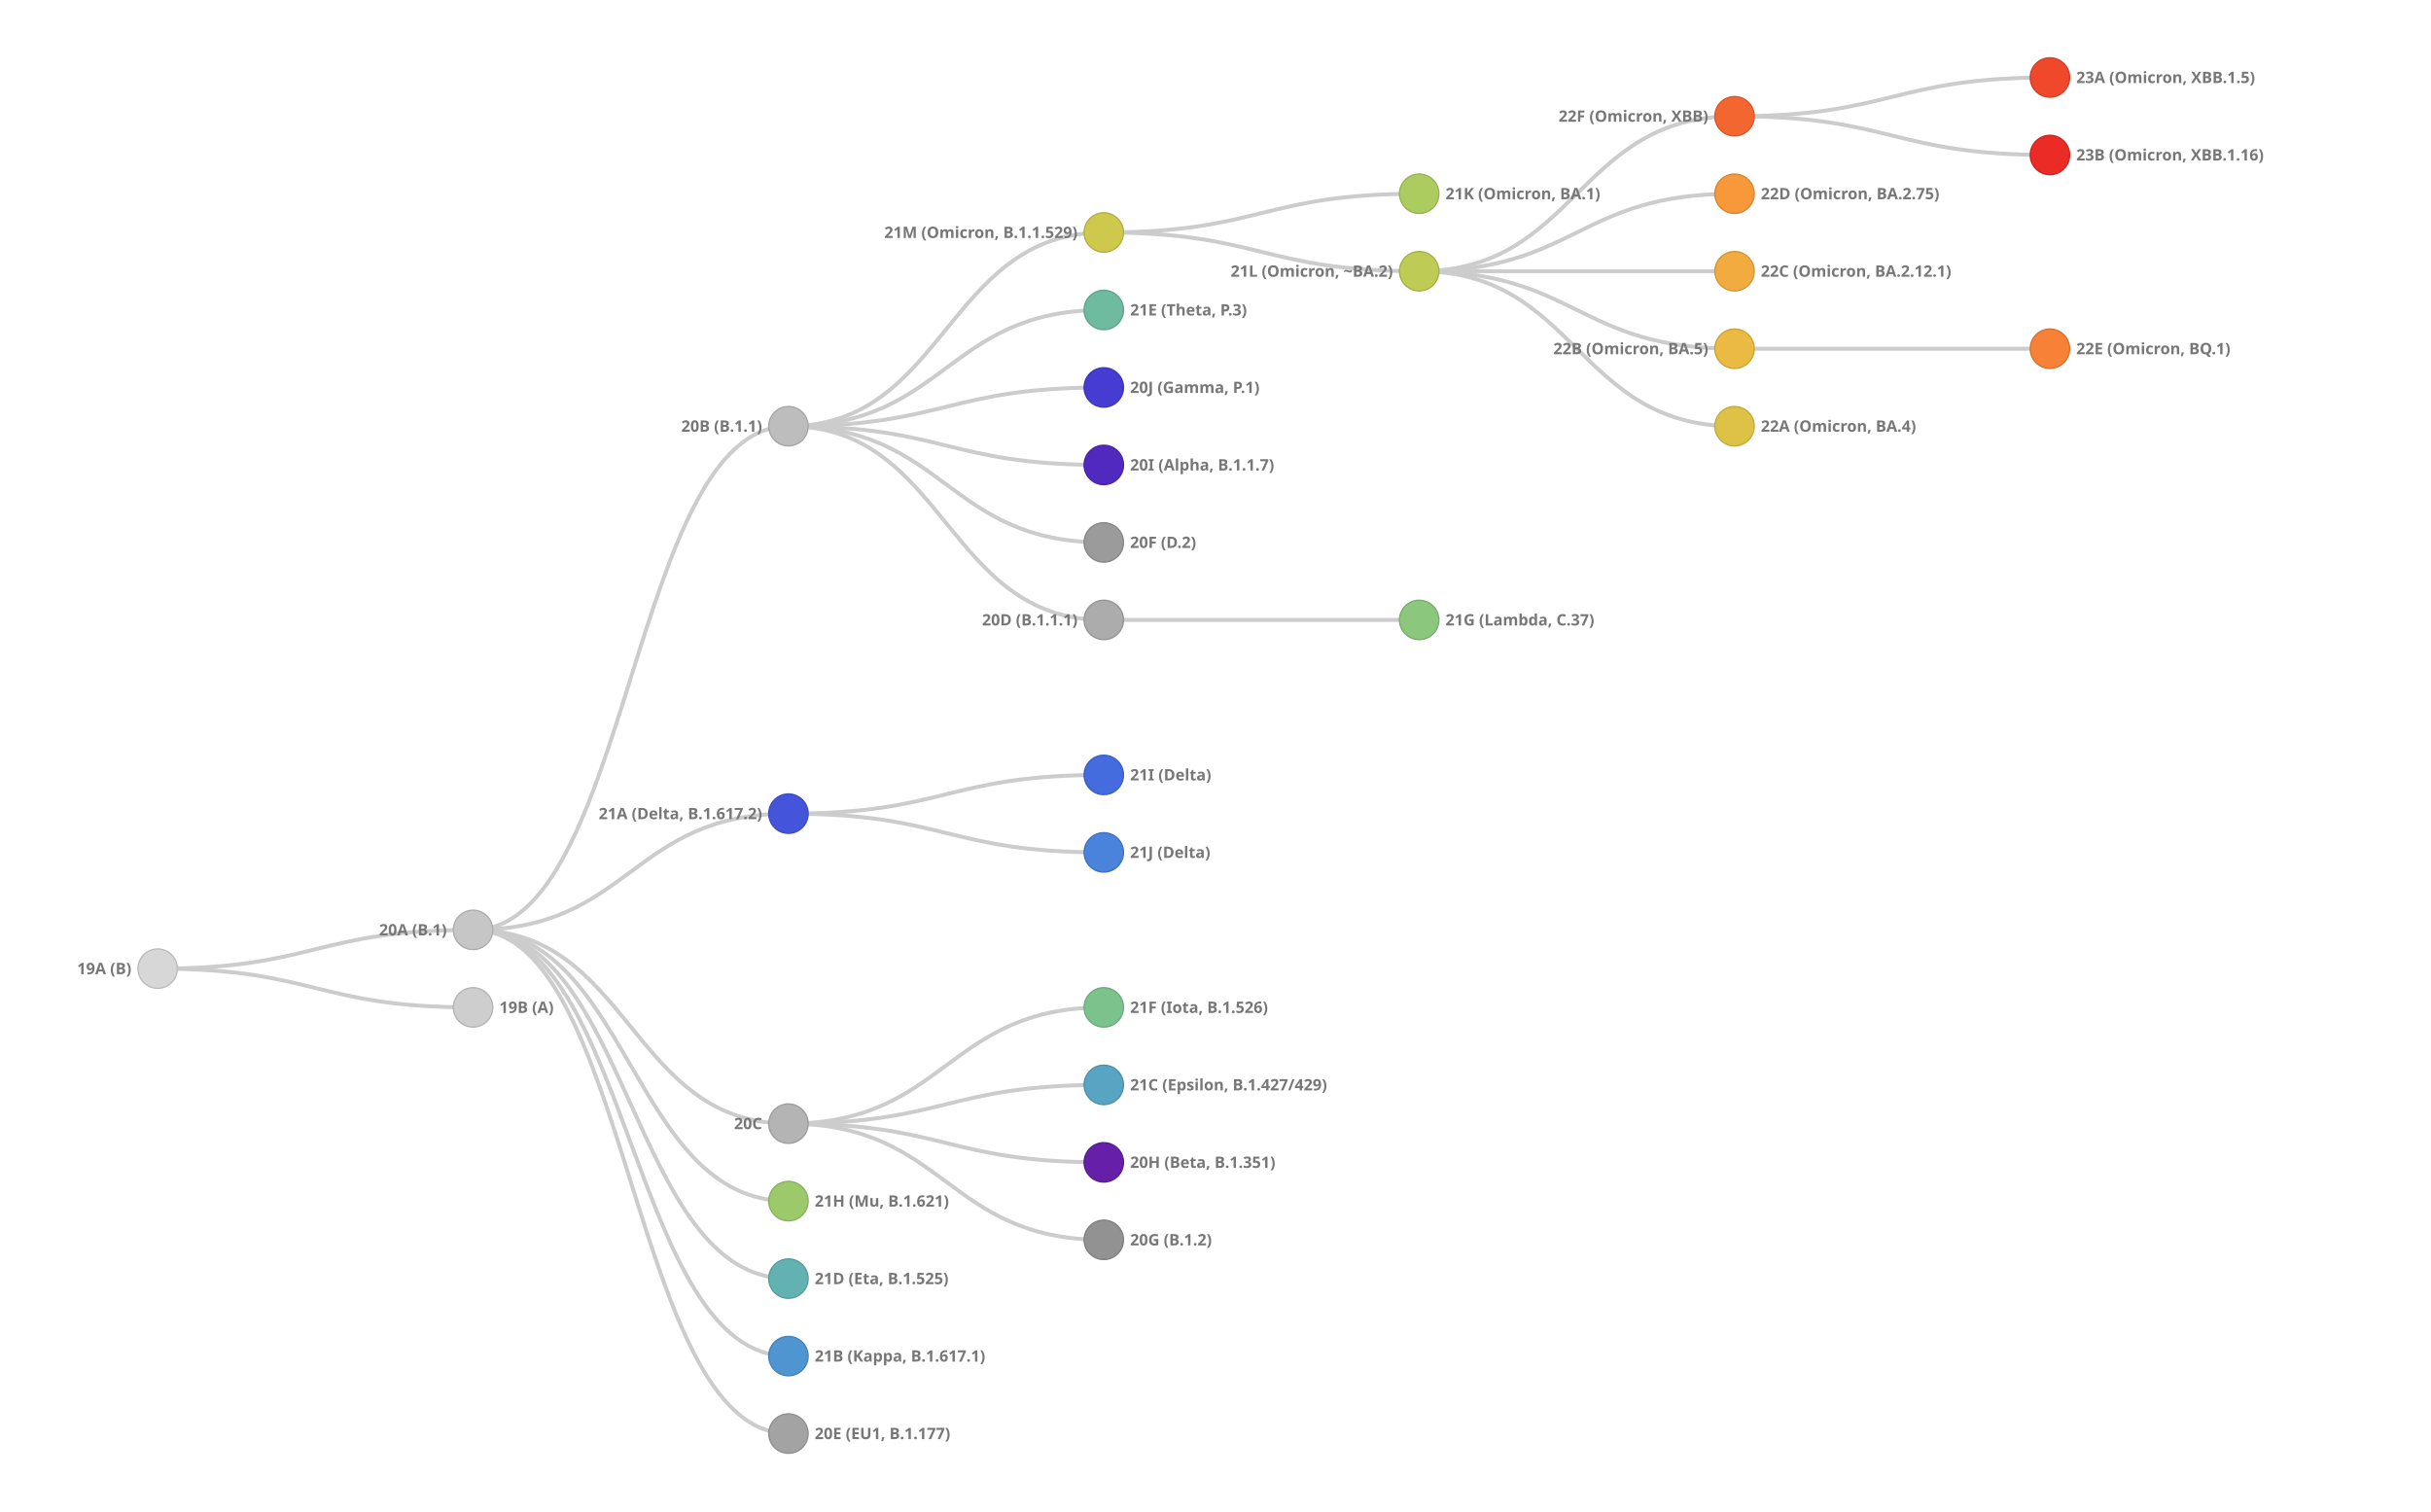
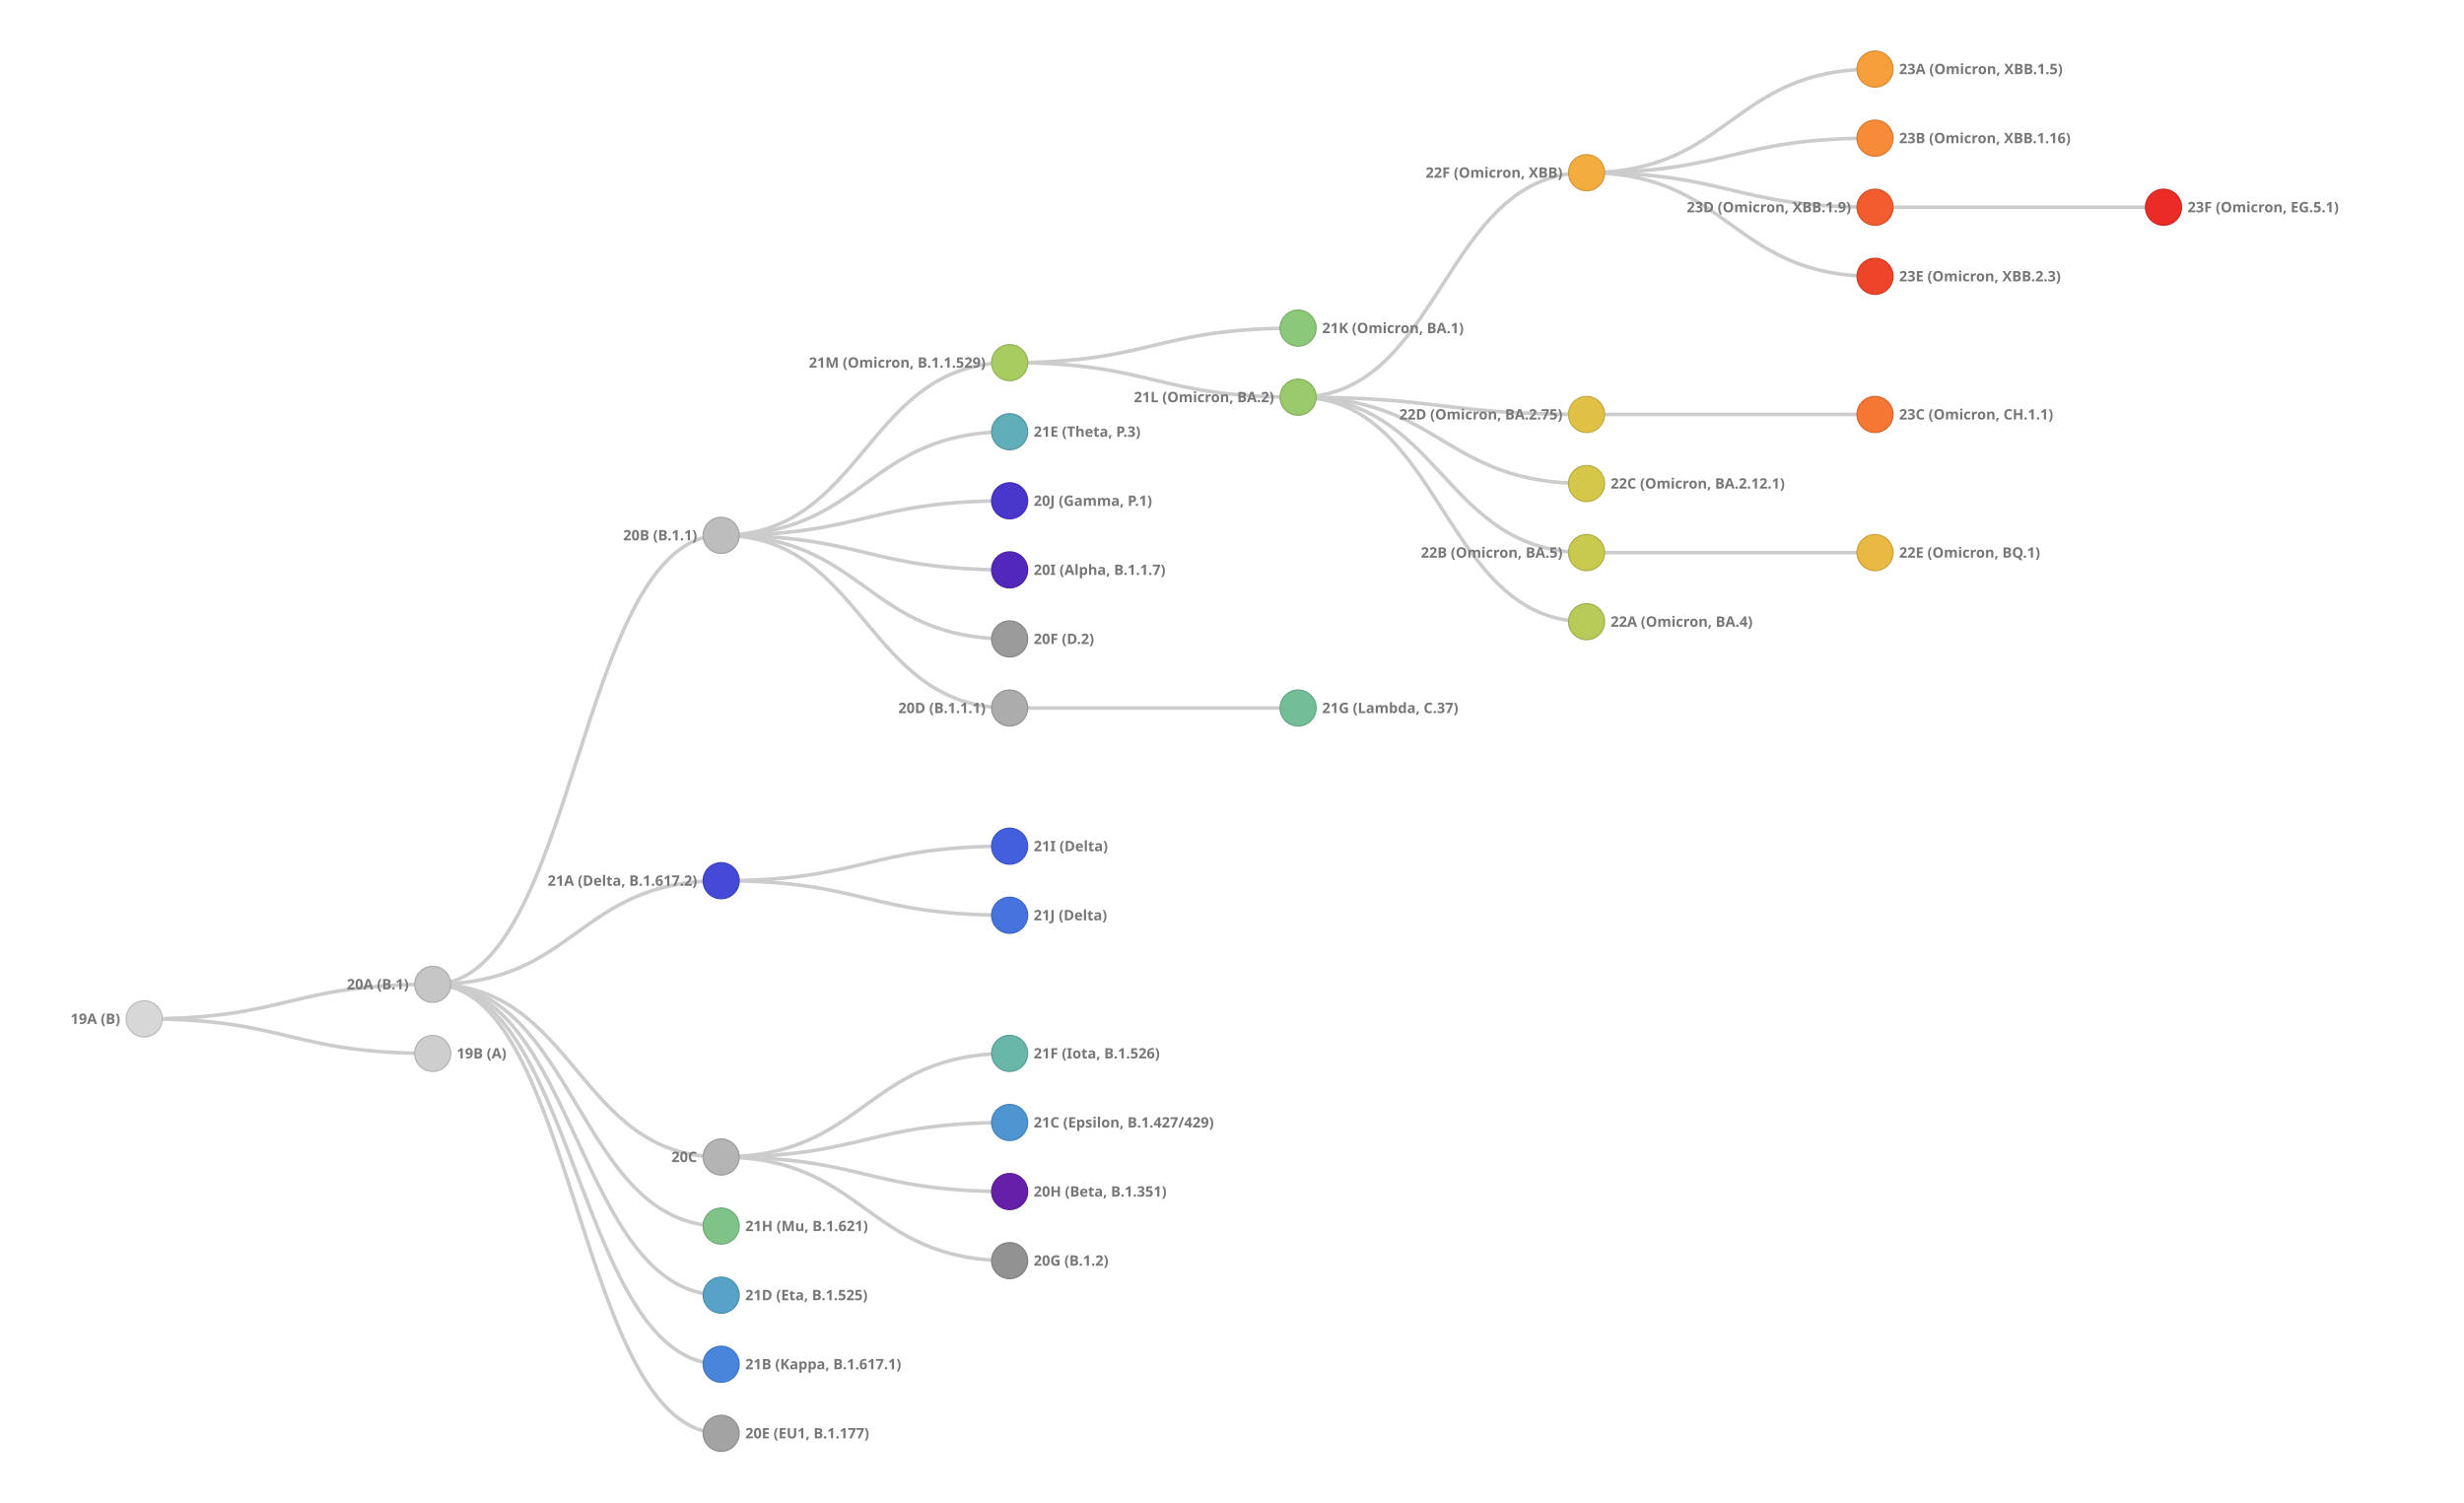
- <svg xmlns="http://www.w3.org/2000/svg" class="d3-component" style="font-family:sans-serif;font-size:1.2rem" viewBox="0 0 1850 1150">
+ <svg xmlns="http://www.w3.org/2000/svg" class="d3-component" style="font-family:sans-serif;font-size:1.2rem" viewBox="0 0 2050 1250">
  <g transform="translate(120,0)">
-     <path fill="none" stroke="#ccc" stroke-width="3px" d="M 240 707.692               C 120 707.692,                 120 737.179,                 0 737.179" />
-     <path fill="none" stroke="#ccc" stroke-width="3px" d="M 240 766.667               C 120 766.667,                 120 737.179,                 0 737.179" />
-     <path fill="none" stroke="#ccc" stroke-width="3px" d="M 480 324.359               C 360 324.359,                 360 707.692,                 240 707.692" />
-     <path fill="none" stroke="#ccc" stroke-width="3px" d="M 480 619.231               C 360 619.231,                 360 707.692,                 240 707.692" />
-     <path fill="none" stroke="#ccc" stroke-width="3px" d="M 480 855.128               C 360 855.128,                 360 707.692,                 240 707.692" />
-     <path fill="none" stroke="#ccc" stroke-width="3px" d="M 480 914.103               C 360 914.103,                 360 707.692,                 240 707.692" />
-     <path fill="none" stroke="#ccc" stroke-width="3px" d="M 480 973.077               C 360 973.077,                 360 707.692,                 240 707.692" />
-     <path fill="none" stroke="#ccc" stroke-width="3px" d="M 480 1032.051               C 360 1032.051,                 360 707.692,                 240 707.692" />
-     <path fill="none" stroke="#ccc" stroke-width="3px" d="M 480 1091.026               C 360 1091.026,                 360 707.692,                 240 707.692" />
-     <path fill="none" stroke="#ccc" stroke-width="3px" d="M 720 176.923               C 600 176.923,                 600 324.359,                 480 324.359" />
-     <path fill="none" stroke="#ccc" stroke-width="3px" d="M 720 235.897               C 600 235.897,                 600 324.359,                 480 324.359" />
-     <path fill="none" stroke="#ccc" stroke-width="3px" d="M 720 294.872               C 600 294.872,                 600 324.359,                 480 324.359" />
-     <path fill="none" stroke="#ccc" stroke-width="3px" d="M 720 353.846               C 600 353.846,                 600 324.359,                 480 324.359" />
-     <path fill="none" stroke="#ccc" stroke-width="3px" d="M 720 412.821               C 600 412.821,                 600 324.359,                 480 324.359" />
-     <path fill="none" stroke="#ccc" stroke-width="3px" d="M 720 471.795               C 600 471.795,                 600 324.359,                 480 324.359" />
-     <path fill="none" stroke="#ccc" stroke-width="3px" d="M 720 589.744               C 600 589.744,                 600 619.231,                 480 619.231" />
-     <path fill="none" stroke="#ccc" stroke-width="3px" d="M 720 648.718               C 600 648.718,                 600 619.231,                 480 619.231" />
-     <path fill="none" stroke="#ccc" stroke-width="3px" d="M 720 766.667               C 600 766.667,                 600 855.128,                 480 855.128" />
-     <path fill="none" stroke="#ccc" stroke-width="3px" d="M 720 825.641               C 600 825.641,                 600 855.128,                 480 855.128" />
-     <path fill="none" stroke="#ccc" stroke-width="3px" d="M 720 884.615               C 600 884.615,                 600 855.128,                 480 855.128" />
-     <path fill="none" stroke="#ccc" stroke-width="3px" d="M 720 943.59               C 600 943.59,                 600 855.128,                 480 855.128" />
-     <path fill="none" stroke="#ccc" stroke-width="3px" d="M 960 147.436               C 840 147.436,                 840 176.923,                 720 176.923" />
-     <path fill="none" stroke="#ccc" stroke-width="3px" d="M 960 206.41               C 840 206.41,                 840 176.923,                 720 176.923" />
-     <path fill="none" stroke="#ccc" stroke-width="3px" d="M 960 471.795               C 840 471.795,                 840 471.795,                 720 471.795" />
-     <path fill="none" stroke="#ccc" stroke-width="3px" d="M 1200 88.462               C 1080 88.462,                 1080 206.41,                 960 206.41" />
-     <path fill="none" stroke="#ccc" stroke-width="3px" d="M 1200 147.436               C 1080 147.436,                 1080 206.41,                 960 206.41" />
-     <path fill="none" stroke="#ccc" stroke-width="3px" d="M 1200 206.41               C 1080 206.41,                 1080 206.41,                 960 206.41" />
-     <path fill="none" stroke="#ccc" stroke-width="3px" d="M 1200 265.385               C 1080 265.385,                 1080 206.41,                 960 206.41" />
-     <path fill="none" stroke="#ccc" stroke-width="3px" d="M 1200 324.359               C 1080 324.359,                 1080 206.41,                 960 206.41" />
-     <path fill="none" stroke="#ccc" stroke-width="3px" d="M 1440 58.974               C 1320 58.974,                 1320 88.462,                 1200 88.462" />
-     <path fill="none" stroke="#ccc" stroke-width="3px" d="M 1440 117.949               C 1320 117.949,                 1320 88.462,                 1200 88.462" />
-     <path fill="none" stroke="#ccc" stroke-width="3px" d="M 1440 265.385               C 1320 265.385,                 1320 265.385,                 1200 265.385" />
-     <g class="node" transform="translate(0,737.1795)">
+     <path fill="none" stroke="#ccc" stroke-width="3px" d="M 240 818.966               C 120 818.966,                 120 847.701,                 0 847.701" />
+     <path fill="none" stroke="#ccc" stroke-width="3px" d="M 240 876.437               C 120 876.437,                 120 847.701,                 0 847.701" />
+     <path fill="none" stroke="#ccc" stroke-width="3px" d="M 480 445.402               C 360 445.402,                 360 818.966,                 240 818.966" />
+     <path fill="none" stroke="#ccc" stroke-width="3px" d="M 480 732.759               C 360 732.759,                 360 818.966,                 240 818.966" />
+     <path fill="none" stroke="#ccc" stroke-width="3px" d="M 480 962.644               C 360 962.644,                 360 818.966,                 240 818.966" />
+     <path fill="none" stroke="#ccc" stroke-width="3px" d="M 480 1020.115               C 360 1020.115,                 360 818.966,                 240 818.966" />
+     <path fill="none" stroke="#ccc" stroke-width="3px" d="M 480 1077.586               C 360 1077.586,                 360 818.966,                 240 818.966" />
+     <path fill="none" stroke="#ccc" stroke-width="3px" d="M 480 1135.057               C 360 1135.057,                 360 818.966,                 240 818.966" />
+     <path fill="none" stroke="#ccc" stroke-width="3px" d="M 480 1192.529               C 360 1192.529,                 360 818.966,                 240 818.966" />
+     <path fill="none" stroke="#ccc" stroke-width="3px" d="M 720 301.724               C 600 301.724,                 600 445.402,                 480 445.402" />
+     <path fill="none" stroke="#ccc" stroke-width="3px" d="M 720 359.195               C 600 359.195,                 600 445.402,                 480 445.402" />
+     <path fill="none" stroke="#ccc" stroke-width="3px" d="M 720 416.667               C 600 416.667,                 600 445.402,                 480 445.402" />
+     <path fill="none" stroke="#ccc" stroke-width="3px" d="M 720 474.138               C 600 474.138,                 600 445.402,                 480 445.402" />
+     <path fill="none" stroke="#ccc" stroke-width="3px" d="M 720 531.609               C 600 531.609,                 600 445.402,                 480 445.402" />
+     <path fill="none" stroke="#ccc" stroke-width="3px" d="M 720 589.08               C 600 589.08,                 600 445.402,                 480 445.402" />
+     <path fill="none" stroke="#ccc" stroke-width="3px" d="M 720 704.023               C 600 704.023,                 600 732.759,                 480 732.759" />
+     <path fill="none" stroke="#ccc" stroke-width="3px" d="M 720 761.494               C 600 761.494,                 600 732.759,                 480 732.759" />
+     <path fill="none" stroke="#ccc" stroke-width="3px" d="M 720 876.437               C 600 876.437,                 600 962.644,                 480 962.644" />
+     <path fill="none" stroke="#ccc" stroke-width="3px" d="M 720 933.908               C 600 933.908,                 600 962.644,                 480 962.644" />
+     <path fill="none" stroke="#ccc" stroke-width="3px" d="M 720 991.379               C 600 991.379,                 600 962.644,                 480 962.644" />
+     <path fill="none" stroke="#ccc" stroke-width="3px" d="M 720 1048.851               C 600 1048.851,                 600 962.644,                 480 962.644" />
+     <path fill="none" stroke="#ccc" stroke-width="3px" d="M 960 272.989               C 840 272.989,                 840 301.724,                 720 301.724" />
+     <path fill="none" stroke="#ccc" stroke-width="3px" d="M 960 330.46               C 840 330.46,                 840 301.724,                 720 301.724" />
+     <path fill="none" stroke="#ccc" stroke-width="3px" d="M 960 589.08               C 840 589.08,                 840 589.08,                 720 589.08" />
+     <path fill="none" stroke="#ccc" stroke-width="3px" d="M 1200 143.678               C 1080 143.678,                 1080 330.46,                 960 330.46" />
+     <path fill="none" stroke="#ccc" stroke-width="3px" d="M 1200 344.828               C 1080 344.828,                 1080 330.46,                 960 330.46" />
+     <path fill="none" stroke="#ccc" stroke-width="3px" d="M 1200 402.299               C 1080 402.299,                 1080 330.46,                 960 330.46" />
+     <path fill="none" stroke="#ccc" stroke-width="3px" d="M 1200 459.77               C 1080 459.77,                 1080 330.46,                 960 330.46" />
+     <path fill="none" stroke="#ccc" stroke-width="3px" d="M 1200 517.241               C 1080 517.241,                 1080 330.46,                 960 330.46" />
+     <path fill="none" stroke="#ccc" stroke-width="3px" d="M 1440 57.471               C 1320 57.471,                 1320 143.678,                 1200 143.678" />
+     <path fill="none" stroke="#ccc" stroke-width="3px" d="M 1440 114.943               C 1320 114.943,                 1320 143.678,                 1200 143.678" />
+     <path fill="none" stroke="#ccc" stroke-width="3px" d="M 1440 172.414               C 1320 172.414,                 1320 143.678,                 1200 143.678" />
+     <path fill="none" stroke="#ccc" stroke-width="3px" d="M 1440 229.885               C 1320 229.885,                 1320 143.678,                 1200 143.678" />
+     <path fill="none" stroke="#ccc" stroke-width="3px" d="M 1440 344.828               C 1320 344.828,                 1320 344.828,                 1200 344.828" />
+     <path fill="none" stroke="#ccc" stroke-width="3px" d="M 1440 459.77               C 1320 459.77,                 1320 459.77,                 1200 459.77" />
+     <path fill="none" stroke="#ccc" stroke-width="3px" d="M 1680 172.414               C 1560 172.414,                 1560 172.414,                 1440 172.414" />
+     <g class="node" transform="translate(0,847.7011)">
      <circle class="node" r="15" style="fill: rgb(215, 215, 215); stroke: rgb(186, 186, 186);" />
      <text dy=".35em" x="-20" text-anchor="end" fill="#777" font-weight="700">19A (B)</text>
    </g>
-     <g class="node" transform="translate(240,707.6923)">
+     <g class="node" transform="translate(240,818.9655)">
      <circle class="node" r="15" style="fill: rgb(198, 198, 198); stroke: rgb(171, 171, 171);" />
      <text dy=".35em" x="-20" text-anchor="end" fill="#777" font-weight="700">20A (B.1)</text>
    </g>
-     <g class="node" transform="translate(240,766.6667)">
+     <g class="node" transform="translate(240,876.4368)">
      <circle class="node" r="15" style="fill: rgb(206, 206, 206); stroke: rgb(179, 179, 179);" />
      <text dy=".35em" x="20" text-anchor="start" fill="#777" font-weight="700">19B (A)</text>
    </g>
-     <g class="node" transform="translate(480,324.359)">
+     <g class="node" transform="translate(480,445.4023)">
      <circle class="node" r="15" style="fill: rgb(189, 189, 189); stroke: rgb(164, 164, 164);" />
      <text dy=".35em" x="-20" text-anchor="end" fill="#777" font-weight="700">20B (B.1.1)</text>
    </g>
-     <g class="node" transform="translate(480,619.2308)">
-       <circle class="node" r="15" style="fill: rgb(68, 85, 219); stroke: rgb(59, 74, 190);" />
+     <g class="node" transform="translate(480,732.7586)">
+       <circle class="node" r="15" style="fill: rgb(68, 74, 215); stroke: rgb(59, 64, 186);" />
      <text dy=".35em" x="-20" text-anchor="end" fill="#777" font-weight="700">21A (Delta, B.1.617.2)</text>
    </g>
-     <g class="node" transform="translate(480,855.1282)">
+     <g class="node" transform="translate(480,962.6437)">
      <circle class="node" r="15" style="fill: rgb(180, 180, 180); stroke: rgb(156, 156, 156);" />
      <text dy=".35em" x="-20" text-anchor="end" fill="#777" font-weight="700">20C</text>
    </g>
-     <g class="node" transform="translate(480,914.1026)">
-       <circle class="node" r="15" style="fill: rgb(156, 202, 107); stroke: rgb(135, 175, 93);" />
+     <g class="node" transform="translate(480,1020.115)">
+       <circle class="node" r="15" style="fill: rgb(127, 195, 137); stroke: rgb(110, 169, 119);" />
      <text dy=".35em" x="20" text-anchor="start" fill="#777" font-weight="700">21H (Mu, B.1.621)</text>
    </g>
-     <g class="node" transform="translate(480,973.0769)">
-       <circle class="node" r="15" style="fill: rgb(98, 178, 178); stroke: rgb(85, 155, 155);" />
+     <g class="node" transform="translate(480,1077.586)">
+       <circle class="node" r="15" style="fill: rgb(86, 163, 199); stroke: rgb(74, 142, 172);" />
      <text dy=".35em" x="20" text-anchor="start" fill="#777" font-weight="700">21D (Eta, B.1.525)</text>
    </g>
-     <g class="node" transform="translate(480,1032.051)">
-       <circle class="node" r="15" style="fill: rgb(79, 149, 209); stroke: rgb(69, 129, 182);" />
+     <g class="node" transform="translate(480,1135.057)">
+       <circle class="node" r="15" style="fill: rgb(73, 134, 219); stroke: rgb(63, 116, 190);" />
      <text dy=".35em" x="20" text-anchor="start" fill="#777" font-weight="700">21B (Kappa, B.1.617.1)</text>
    </g>
-     <g class="node" transform="translate(480,1091.026)">
+     <g class="node" transform="translate(480,1192.529)">
      <circle class="node" r="15" style="fill: rgb(163, 163, 163); stroke: rgb(142, 142, 142);" />
      <text dy=".35em" x="20" text-anchor="start" fill="#777" font-weight="700">20E (EU1, B.1.177)</text>
    </g>
-     <g class="node" transform="translate(720,176.9231)">
-       <circle class="node" r="15" style="fill: rgb(206, 200, 76); stroke: rgb(179, 173, 66);" />
+     <g class="node" transform="translate(720,301.7241)">
+       <circle class="node" r="15" style="fill: rgb(169, 204, 97); stroke: rgb(146, 177, 84);" />
      <text dy=".35em" x="-20" text-anchor="end" fill="#777" font-weight="700">21M (Omicron, B.1.1.529)</text>
    </g>
-     <g class="node" transform="translate(720,235.8974)">
-       <circle class="node" r="15" style="fill: rgb(110, 187, 160); stroke: rgb(95, 162, 139);" />
+     <g class="node" transform="translate(720,359.1954)">
+       <circle class="node" r="15" style="fill: rgb(95, 174, 185); stroke: rgb(82, 151, 160);" />
      <text dy=".35em" x="20" text-anchor="start" fill="#777" font-weight="700">21E (Theta, P.3)</text>
    </g>
-     <g class="node" transform="translate(720,294.8718)">
-       <circle class="node" r="15" style="fill: rgb(70, 60, 209); stroke: rgb(61, 52, 182);" />
+     <g class="node" transform="translate(720,416.6667)">
+       <circle class="node" r="15" style="fill: rgb(73, 55, 204); stroke: rgb(63, 47, 177);" />
      <text dy=".35em" x="20" text-anchor="start" fill="#777" font-weight="700">20J (Gamma, P.1)</text>
    </g>
-     <g class="node" transform="translate(720,353.8462)">
-       <circle class="node" r="15" style="fill: rgb(81, 41, 190); stroke: rgb(70, 35, 165);" />
+     <g class="node" transform="translate(720,474.1379)">
+       <circle class="node" r="15" style="fill: rgb(82, 39, 188); stroke: rgb(71, 34, 163);" />
      <text dy=".35em" x="20" text-anchor="start" fill="#777" font-weight="700">20I (Alpha, B.1.1.7)</text>
    </g>
-     <g class="node" transform="translate(720,412.8205)">
+     <g class="node" transform="translate(720,531.6092)">
      <circle class="node" r="15" style="fill: rgb(155, 155, 155); stroke: rgb(134, 134, 134);" />
      <text dy=".35em" x="20" text-anchor="start" fill="#777" font-weight="700">20F (D.2)</text>
    </g>
-     <g class="node" transform="translate(720,471.7949)">
+     <g class="node" transform="translate(720,589.0805)">
      <circle class="node" r="15" style="fill: rgb(172, 172, 172); stroke: rgb(149, 149, 149);" />
      <text dy=".35em" x="-20" text-anchor="end" fill="#777" font-weight="700">20D (B.1.1.1)</text>
    </g>
-     <g class="node" transform="translate(720,589.7436)">
-       <circle class="node" r="15" style="fill: rgb(69, 108, 222); stroke: rgb(60, 94, 193);" />
+     <g class="node" transform="translate(720,704.023)">
+       <circle class="node" r="15" style="fill: rgb(67, 95, 222); stroke: rgb(58, 82, 193);" />
      <text dy=".35em" x="20" text-anchor="start" fill="#777" font-weight="700">21I (Delta)</text>
    </g>
-     <g class="node" transform="translate(720,648.7179)">
-       <circle class="node" r="15" style="fill: rgb(73, 131, 220); stroke: rgb(63, 114, 191);" />
+     <g class="node" transform="translate(720,761.4943)">
+       <circle class="node" r="15" style="fill: rgb(70, 115, 222); stroke: rgb(61, 100, 193);" />
      <text dy=".35em" x="20" text-anchor="start" fill="#777" font-weight="700">21J (Delta)</text>
    </g>
-     <g class="node" transform="translate(720,766.6667)">
-       <circle class="node" r="15" style="fill: rgb(124, 194, 141); stroke: rgb(107, 169, 122);" />
+     <g class="node" transform="translate(720,876.4368)">
+       <circle class="node" r="15" style="fill: rgb(104, 183, 169); stroke: rgb(90, 158, 146);" />
      <text dy=".35em" x="20" text-anchor="start" fill="#777" font-weight="700">21F (Iota, B.1.526)</text>
    </g>
-     <g class="node" transform="translate(720,825.641)">
-       <circle class="node" r="15" style="fill: rgb(88, 165, 195); stroke: rgb(76, 143, 169);" />
+     <g class="node" transform="translate(720,933.908)">
+       <circle class="node" r="15" style="fill: rgb(79, 149, 209); stroke: rgb(69, 129, 182);" />
      <text dy=".35em" x="20" text-anchor="start" fill="#777" font-weight="700">21C (Epsilon, B.1.427/429)</text>
    </g>
-     <g class="node" transform="translate(720,884.6154)">
+     <g class="node" transform="translate(720,991.3793)">
      <circle class="node" r="15" style="fill: rgb(101, 31, 169); stroke: rgb(88, 27, 146);" />
      <text dy=".35em" x="20" text-anchor="start" fill="#777" font-weight="700">20H (Beta, B.1.351)</text>
    </g>
-     <g class="node" transform="translate(720,943.5897)">
+     <g class="node" transform="translate(720,1048.851)">
      <circle class="node" r="15" style="fill: rgb(146, 146, 146); stroke: rgb(127, 127, 127);" />
      <text dy=".35em" x="20" text-anchor="start" fill="#777" font-weight="700">20G (B.1.2)</text>
    </g>
-     <g class="node" transform="translate(960,147.4359)">
-       <circle class="node" r="15" style="fill: rgb(173, 204, 95); stroke: rgb(150, 177, 82);" />
+     <g class="node" transform="translate(960,272.9885)">
+       <circle class="node" r="15" style="fill: rgb(140, 200, 121); stroke: rgb(121, 173, 105);" />
      <text dy=".35em" x="20" text-anchor="start" fill="#777" font-weight="700">21K (Omicron, BA.1)</text>
    </g>
-     <g class="node" transform="translate(960,206.4103)">
-       <circle class="node" r="15" style="fill: rgb(190, 203, 84); stroke: rgb(165, 176, 73);" />
-       <text dy=".35em" x="-20" text-anchor="end" fill="#777" font-weight="700">21L (Omicron, ~BA.2)</text>
+     <g class="node" transform="translate(960,330.4598)">
+       <circle class="node" r="15" style="fill: rgb(154, 202, 108); stroke: rgb(133, 175, 94);" />
+       <text dy=".35em" x="-20" text-anchor="end" fill="#777" font-weight="700">21L (Omicron, BA.2)</text>
    </g>
-     <g class="node" transform="translate(960,471.7949)">
-       <circle class="node" r="15" style="fill: rgb(139, 199, 124); stroke: rgb(120, 172, 107);" />
+     <g class="node" transform="translate(960,589.0805)">
+       <circle class="node" r="15" style="fill: rgb(115, 190, 152); stroke: rgb(100, 165, 132);" />
      <text dy=".35em" x="20" text-anchor="start" fill="#777" font-weight="700">21G (Lambda, C.37)</text>
    </g>
-     <g class="node" transform="translate(1200,88.46154)">
-       <circle class="node" r="15" style="fill: rgb(244, 102, 48); stroke: rgb(211, 88, 42);" />
+     <g class="node" transform="translate(1200,143.6782)">
+       <circle class="node" r="15" style="fill: rgb(242, 173, 62); stroke: rgb(210, 150, 54);" />
      <text dy=".35em" x="-20" text-anchor="end" fill="#777" font-weight="700">22F (Omicron, XBB)</text>
    </g>
-     <g class="node" transform="translate(1200,147.4359)">
-       <circle class="node" r="15" style="fill: rgb(247, 152, 58); stroke: rgb(214, 132, 50);" />
-       <text dy=".35em" x="20" text-anchor="start" fill="#777" font-weight="700">22D (Omicron, BA.2.75)</text>
+     <g class="node" transform="translate(1200,344.8276)">
+       <circle class="node" r="15" style="fill: rgb(224, 193, 69); stroke: rgb(195, 168, 60);" />
+       <text dy=".35em" x="-20" text-anchor="end" fill="#777" font-weight="700">22D (Omicron, BA.2.75)</text>
    </g>
-     <g class="node" transform="translate(1200,206.4103)">
-       <circle class="node" r="15" style="fill: rgb(242, 171, 62); stroke: rgb(210, 148, 54);" />
+     <g class="node" transform="translate(1200,402.2989)">
+       <circle class="node" r="15" style="fill: rgb(212, 199, 74); stroke: rgb(183, 172, 64);" />
      <text dy=".35em" x="20" text-anchor="start" fill="#777" font-weight="700">22C (Omicron, BA.2.12.1)</text>
    </g>
-     <g class="node" transform="translate(1200,265.3846)">
-       <circle class="node" r="15" style="fill: rgb(234, 186, 66); stroke: rgb(203, 161, 57);" />
+     <g class="node" transform="translate(1200,459.7701)">
+       <circle class="node" r="15" style="fill: rgb(199, 202, 79); stroke: rgb(172, 175, 69);" />
      <text dy=".35em" x="-20" text-anchor="end" fill="#777" font-weight="700">22B (Omicron, BA.5)</text>
    </g>
-     <g class="node" transform="translate(1200,324.359)">
-       <circle class="node" r="15" style="fill: rgb(221, 194, 70); stroke: rgb(192, 169, 61);" />
+     <g class="node" transform="translate(1200,517.2414)">
+       <circle class="node" r="15" style="fill: rgb(184, 203, 88); stroke: rgb(159, 176, 76);" />
      <text dy=".35em" x="20" text-anchor="start" fill="#777" font-weight="700">22A (Omicron, BA.4)</text>
    </g>
-     <g class="node" transform="translate(1440,58.97436)">
-       <circle class="node" r="15" style="fill: rgb(239, 72, 43); stroke: rgb(208, 62, 37);" />
+     <g class="node" transform="translate(1440,57.47126)">
+       <circle class="node" r="15" style="fill: rgb(247, 159, 59); stroke: rgb(214, 138, 51);" />
      <text dy=".35em" x="20" text-anchor="start" fill="#777" font-weight="700">23A (Omicron, XBB.1.5)</text>
    </g>
-     <g class="node" transform="translate(1440,117.9487)">
-       <circle class="node" r="15" style="fill: rgb(235, 43, 38); stroke: rgb(204, 37, 33);" />
+     <g class="node" transform="translate(1440,114.9425)">
+       <circle class="node" r="15" style="fill: rgb(247, 139, 56); stroke: rgb(214, 120, 48);" />
      <text dy=".35em" x="20" text-anchor="start" fill="#777" font-weight="700">23B (Omicron, XBB.1.16)</text>
    </g>
-     <g class="node" transform="translate(1440,265.3846)">
-       <circle class="node" r="15" style="fill: rgb(247, 129, 54); stroke: rgb(214, 112, 47);" />
+     <g class="node" transform="translate(1440,172.4138)">
+       <circle class="node" r="15" style="fill: rgb(243, 92, 46); stroke: rgb(210, 80, 40);" />
+       <text dy=".35em" x="-20" text-anchor="end" fill="#777" font-weight="700">23D (Omicron, XBB.1.9)</text>
+     </g>
+     <g class="node" transform="translate(1440,229.8851)">
+       <circle class="node" r="15" style="fill: rgb(238, 68, 42); stroke: rgb(207, 59, 36);" />
+       <text dy=".35em" x="20" text-anchor="start" fill="#777" font-weight="700">23E (Omicron, XBB.2.3)</text>
+     </g>
+     <g class="node" transform="translate(1440,344.8276)">
+       <circle class="node" r="15" style="fill: rgb(246, 118, 52); stroke: rgb(213, 102, 45);" />
+       <text dy=".35em" x="20" text-anchor="start" fill="#777" font-weight="700">23C (Omicron, CH.1.1)</text>
+     </g>
+     <g class="node" transform="translate(1440,459.7701)">
+       <circle class="node" r="15" style="fill: rgb(234, 185, 66); stroke: rgb(203, 160, 57);" />
      <text dy=".35em" x="20" text-anchor="start" fill="#777" font-weight="700">22E (Omicron, BQ.1)</text>
+     </g>
+     <g class="node" transform="translate(1680,172.4138)">
+       <circle class="node" r="15" style="fill: rgb(235, 43, 38); stroke: rgb(204, 37, 33);" />
+       <text dy=".35em" x="20" text-anchor="start" fill="#777" font-weight="700">23F (Omicron, EG.5.1)</text>
    </g>
  </g>
</svg>
